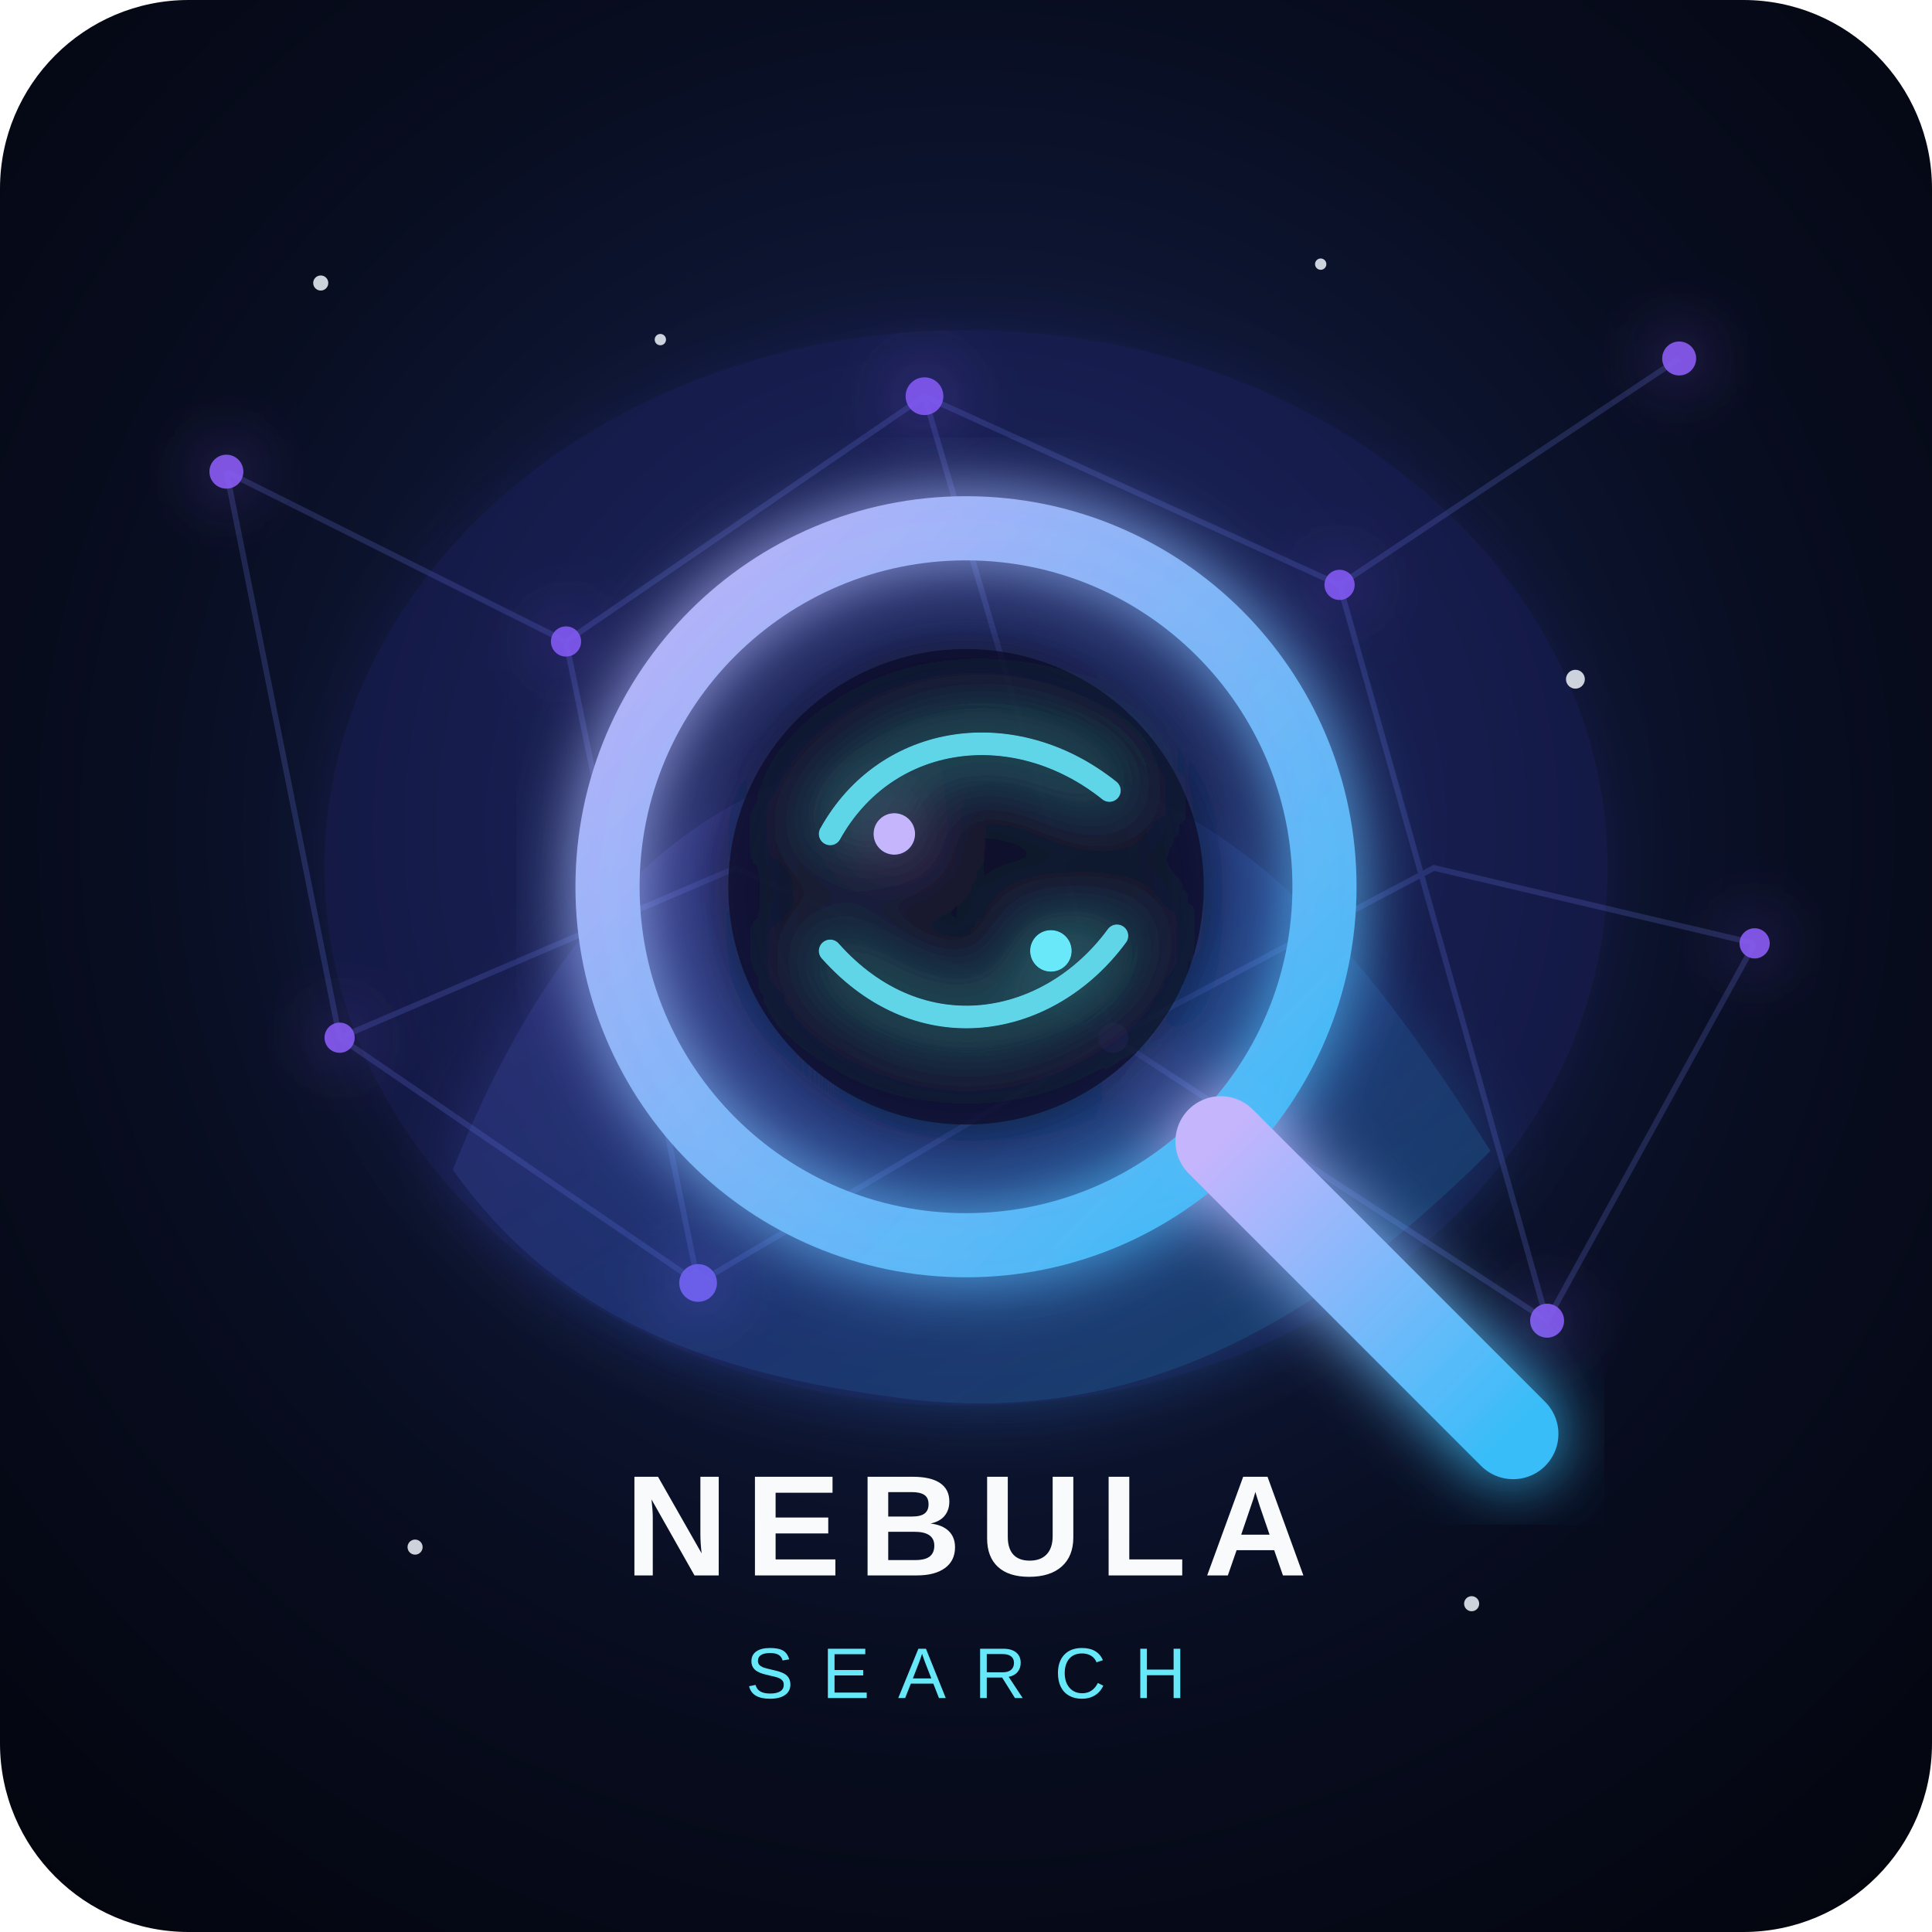
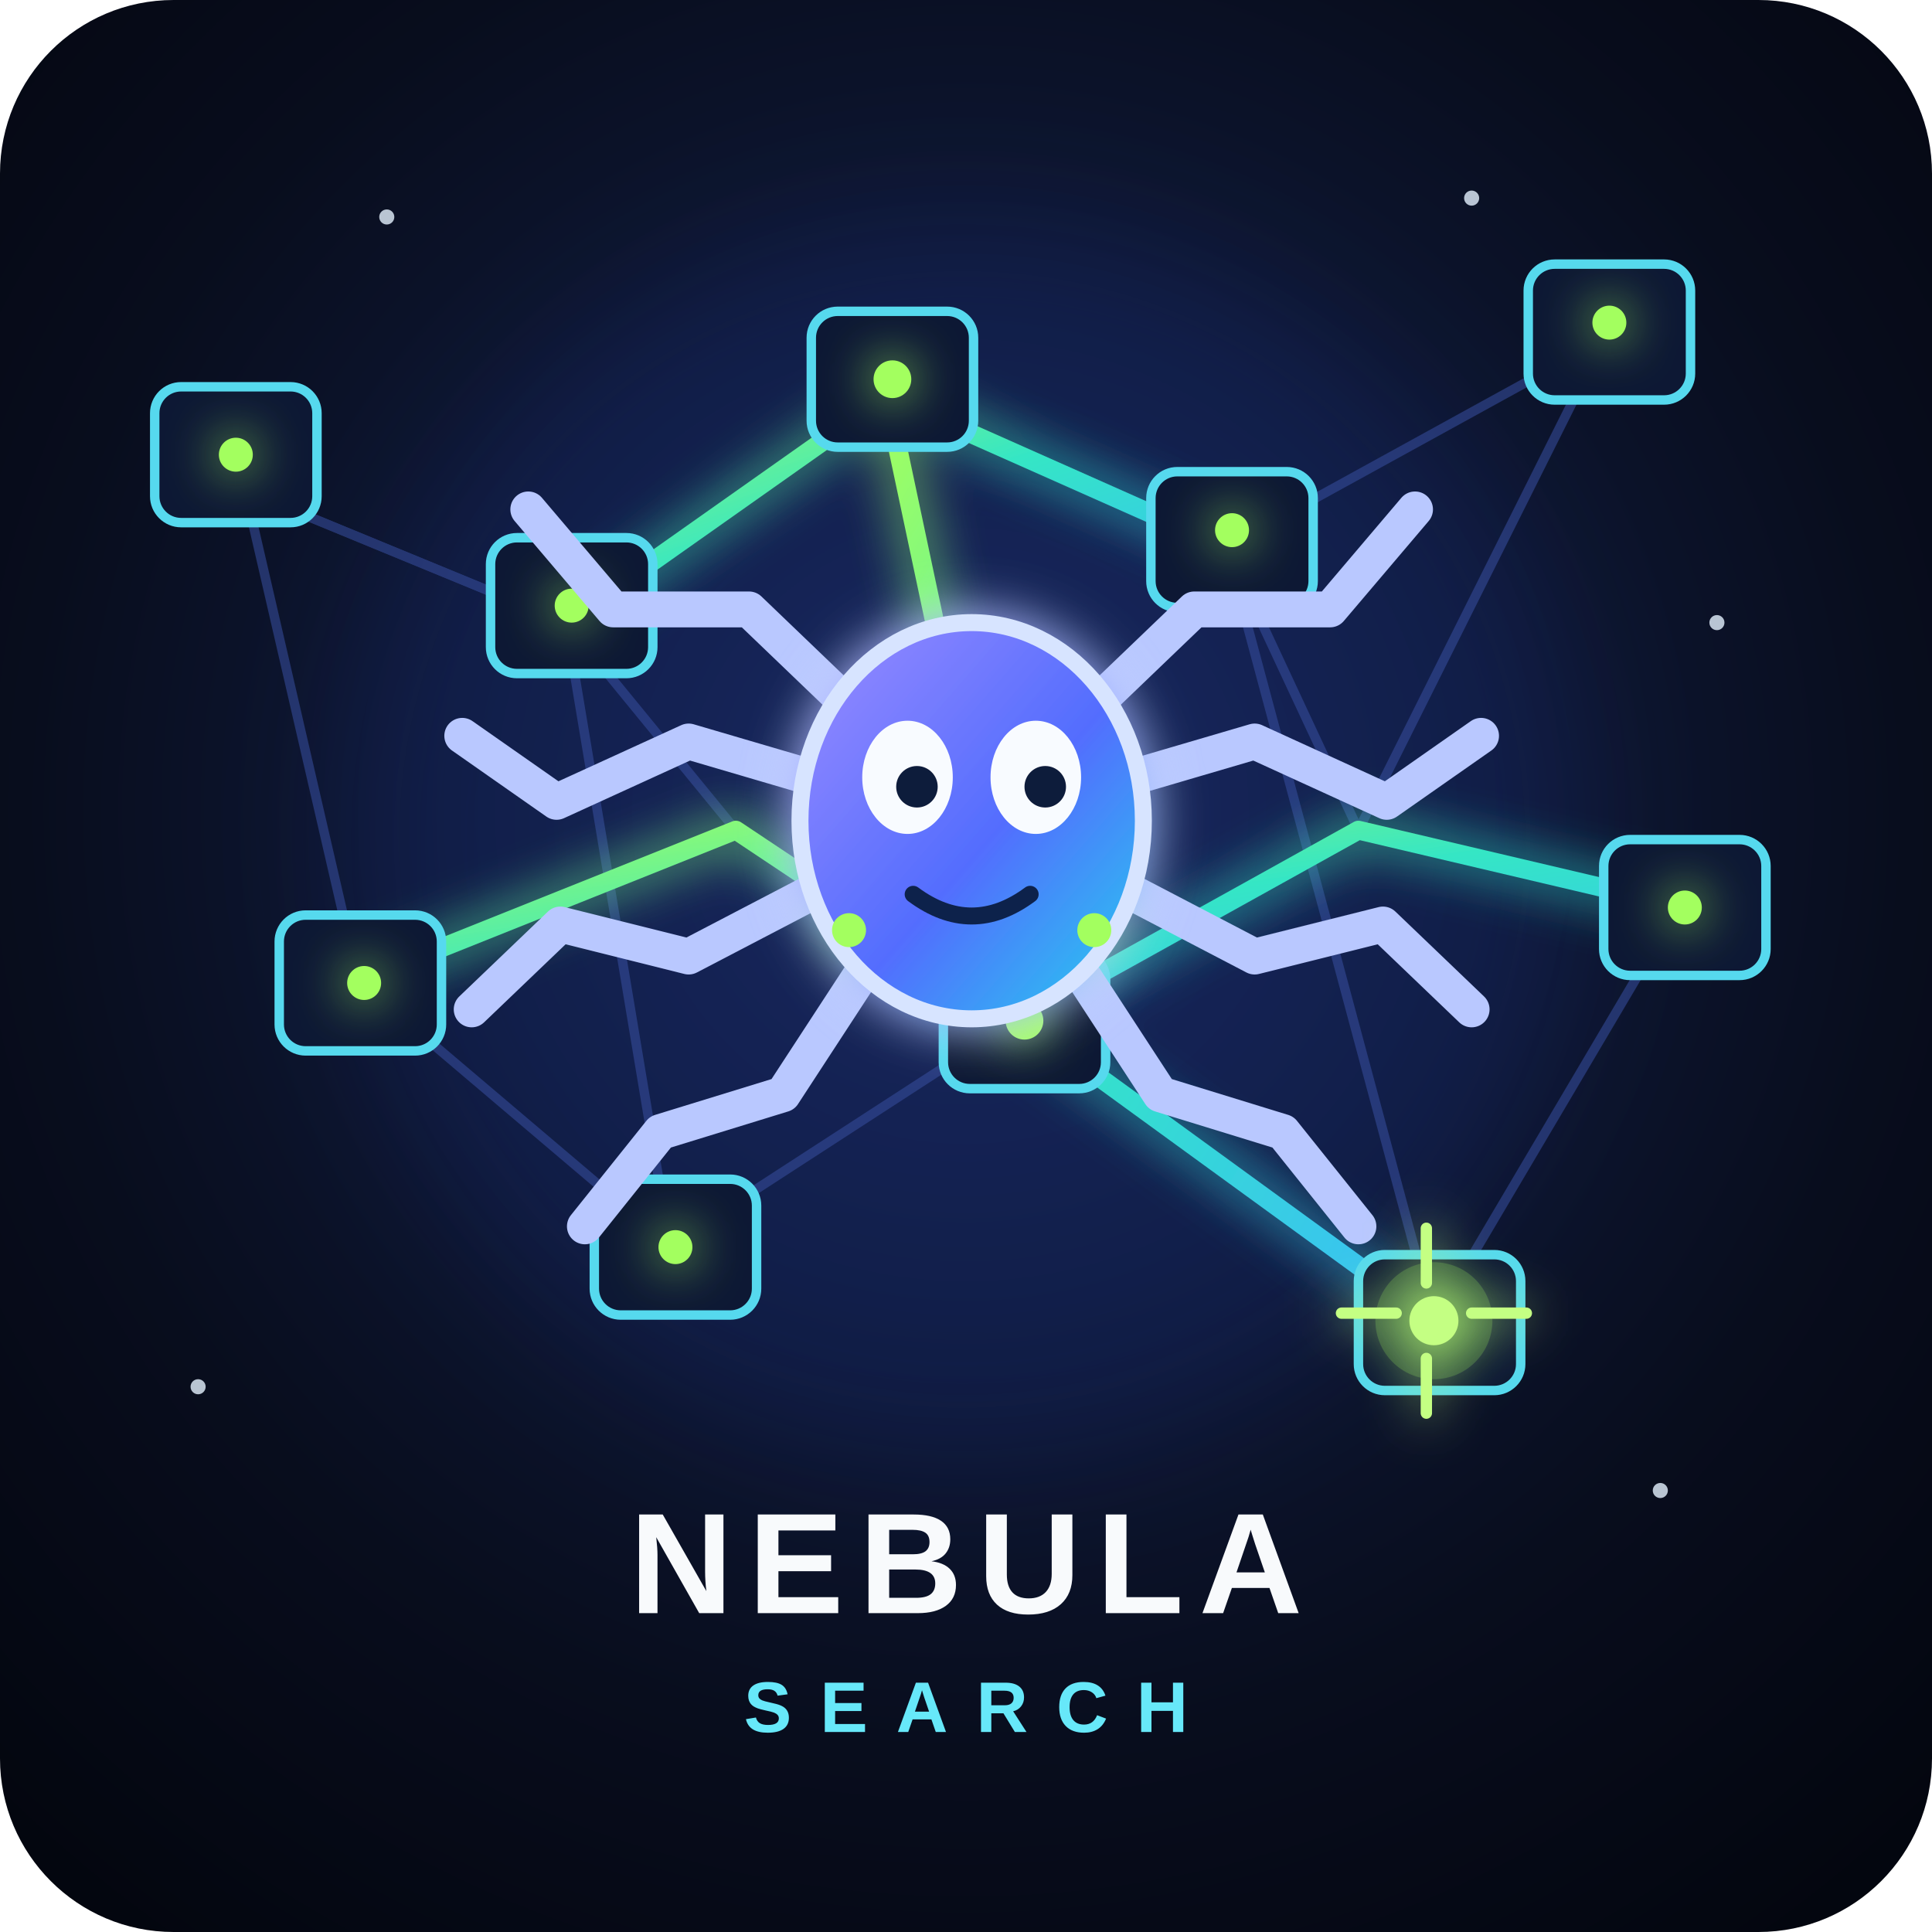
<svg xmlns="http://www.w3.org/2000/svg" width="1024" height="1024" viewBox="0 0 1024 1024">
  <defs>
-     <radialGradient id="bg" cx="50%" cy="43%" r="75%">
-       <stop offset="0" stop-color="#172554" />
-       <stop offset=".58" stop-color="#080d20" />
-       <stop offset="1" stop-color="#03050d" />
+     <radialGradient id="bg" cx="50%" cy="42%" r="78%">
+       <stop stop-color="#172554" />
+       <stop offset=".62" stop-color="#080d1d" />
+       <stop offset="1" stop-color="#02040b" />
    </radialGradient>
-     <linearGradient id="nebula" x1="0" y1="0" x2="1" y2="1">
-       <stop stop-color="#8b5cf6" />
-       <stop offset=".52" stop-color="#3b82f6" />
+     <linearGradient id="trace" x1="0" y1="0" x2="1" y2="1">
+       <stop stop-color="#a3ff5f" />
+       <stop offset=".48" stop-color="#35e6c5" />
+       <stop offset="1" stop-color="#38bdf8" />
+     </linearGradient>
+     <linearGradient id="body" x1="0" y1="0" x2="1" y2="1">
+       <stop stop-color="#9b8cff" />
+       <stop offset=".55" stop-color="#536dfe" />
      <stop offset="1" stop-color="#22d3ee" />
    </linearGradient>
-     <linearGradient id="glass" x1="0" y1="0" x2="1" y2="1">
-       <stop stop-color="#c4b5fd" />
-       <stop offset="1" stop-color="#38bdf8" />
-     </linearGradient>
-     <filter id="glow">
-       <feGaussianBlur stdDeviation="18" result="b" />
+     <filter id="glow" x="-60%" y="-60%" width="220%" height="220%">
+       <feGaussianBlur stdDeviation="13" result="b" />
      <feMerge>
        <feMergeNode in="b" />
        <feMergeNode in="SourceGraphic" />
      </feMerge>
    </filter>
-     <clipPath id="round">
-       <rect width="1024" height="1024" rx="100" />
+     <filter id="soft">
+       <feGaussianBlur stdDeviation="32" />
+     </filter>
+     <clipPath id="clip">
+       <rect width="1024" height="1024" rx="92" />
    </clipPath>
  </defs>
-   <g clip-path="url(#round)">
+   <g clip-path="url(#clip)">
    <rect width="1024" height="1024" fill="url(#bg)" />
-     <g opacity=".24" stroke="#6474d8" stroke-width="3" fill="none">
-       <path d="M120 250L300 340L490 210L710 310L890 190M120 250L180 550L370 680L590 550L820 700L930 500M300 340L370 680M490 210L590 550M710 310L820 700M180 550L390 460L590 550L760 460L930 500" />
+     <circle cx="510" cy="445" r="330" fill="#2446c7" opacity=".13" filter="url(#soft)" />
+     <g fill="none" stroke="#354b9b" stroke-width="5" opacity=".58" stroke-linecap="round" stroke-linejoin="round">
+       <path d="M130 260L300 330L470 210L650 290L850 180M130 260L190 520L355 660L540 540L760 700L890 480" />
+       <path d="M300 330L355 660M470 210L540 540M650 290L760 700M190 520L390 440L540 540L720 440L890 480" />
+       <path d="M130 260L300 330L390 440M650 290L720 440L850 180" />
    </g>
-     <g fill="#8b5cf6" opacity=".9" filter="url(#glow)">
-       <circle cx="120" cy="250" r="9" />
-       <circle cx="300" cy="340" r="8" />
-       <circle cx="490" cy="210" r="10" />
-       <circle cx="710" cy="310" r="8" />
-       <circle cx="890" cy="190" r="9" />
-       <circle cx="180" cy="550" r="8" />
-       <circle cx="370" cy="680" r="10" />
-       <circle cx="590" cy="550" r="8" />
-       <circle cx="820" cy="700" r="9" />
-       <circle cx="930" cy="500" r="8" />
+     <g fill="none" stroke="url(#trace)" stroke-width="10" stroke-linecap="round" stroke-linejoin="round" filter="url(#glow)">
+       <path d="M190 520L390 440L540 540L720 440L890 480" />
+       <path d="M470 210L540 540L760 700" />
+       <path d="M300 330L470 210L650 290" />
    </g>
-     <ellipse cx="512" cy="460" rx="340" ry="285" fill="#4f46e5" opacity=".13" filter="url(#glow)" />
-     <path d="M240 620C300 470 390 390 520 400C650 410 720 500 790 610C700 700 600 760 470 740C360 725 290 690 240 620Z" fill="url(#nebula)" opacity=".22" filter="url(#glow)" />
-     <g transform="translate(512 470)" filter="url(#glow)">
-       <circle r="190" fill="none" stroke="url(#glass)" stroke-width="34" opacity=".95" />
-       <path d="M135 135L290 290" stroke="url(#glass)" stroke-width="48" stroke-linecap="round" />
-       <circle r="126" fill="#0b1025" opacity=".75" />
-       <path d="M-72 -28C-42 -82 26 -91 76 -51M-72 34C-24 88 44 75 80 26" fill="none" stroke="#67e8f9" stroke-width="12" stroke-linecap="round" opacity=".9" />
-       <circle cx="-38" cy="-28" r="11" fill="#c4b5fd" />
-       <circle cx="45" cy="34" r="11" fill="#67e8f9" />
+     <g fill="#0d1834" stroke="#56d9ee" stroke-width="5">
+       <rect x="82" y="205" width="86" height="72" rx="14" />
+       <rect x="260" y="285" width="86" height="72" rx="14" />
+       <rect x="430" y="165" width="86" height="72" rx="14" />
+       <rect x="610" y="250" width="86" height="72" rx="14" />
+       <rect x="810" y="140" width="86" height="72" rx="14" />
+       <rect x="148" y="485" width="86" height="72" rx="14" />
+       <rect x="315" y="625" width="86" height="72" rx="14" />
+       <rect x="500" y="505" width="86" height="72" rx="14" />
+       <rect x="720" y="665" width="86" height="72" rx="14" />
+       <rect x="850" y="445" width="86" height="72" rx="14" />
    </g>
-     <g fill="#e2e8f0" opacity=".9">
-       <circle cx="170" cy="150" r="4" />
-       <circle cx="835" cy="360" r="5" />
-       <circle cx="220" cy="820" r="4" />
-       <circle cx="780" cy="850" r="4" />
-       <circle cx="700" cy="140" r="3" />
-       <circle cx="350" cy="180" r="3" />
+     <g fill="#a3ff5f" filter="url(#glow)">
+       <circle cx="125" cy="241" r="9" />
+       <circle cx="303" cy="321" r="9" />
+       <circle cx="473" cy="201" r="10" />
+       <circle cx="653" cy="281" r="9" />
+       <circle cx="853" cy="171" r="9" />
+       <circle cx="193" cy="521" r="9" />
+       <circle cx="358" cy="661" r="9" />
+       <circle cx="543" cy="541" r="10" />
+       <circle cx="763" cy="701" r="9" />
+       <circle cx="893" cy="481" r="9" />
    </g>
-     <text x="512" y="835" text-anchor="middle" font-family="Arial,sans-serif" font-size="76" font-weight="700" letter-spacing="9" fill="#f8fafc">NEBULA</text>
-     <text x="512" y="900" text-anchor="middle" font-family="Arial,sans-serif" font-size="38" font-weight="500" letter-spacing="15" fill="#67e8f9">SEARCH</text>
+     <g transform="translate(515 435)" stroke="#b9c8ff" stroke-width="19" stroke-linecap="round" stroke-linejoin="round" fill="none">
+       <path d="M-45 -42L-118 -112L-190 -112L-235 -165" />
+       <path d="M-58 -15L-150 -42L-220 -10L-270 -45" />
+       <path d="M-58 24L-150 72L-218 55L-265 100" />
+       <path d="M-38 50L-100 145L-165 165L-205 215" />
+       <path d="M45 -42L118 -112L190 -112L235 -165" />
+       <path d="M58 -15L150 -42L220 -10L270 -45" />
+       <path d="M58 24L150 72L218 55L265 100" />
+       <path d="M38 50L100 145L165 165L205 215" />
+     </g>
+     <g transform="translate(515 435)" filter="url(#glow)">
+       <ellipse cy="0" rx="91" ry="105" fill="url(#body)" stroke="#d7e4ff" stroke-width="9" />
+       <ellipse cx="-34" cy="-23" rx="24" ry="30" fill="#f8fbff" />
+       <ellipse cx="34" cy="-23" rx="24" ry="30" fill="#f8fbff" />
+       <circle cx="-29" cy="-18" r="11" fill="#101a3b" />
+       <circle cx="39" cy="-18" r="11" fill="#101a3b" />
+       <path d="M-31 39Q0 62 31 39" fill="none" stroke="#10224b" stroke-width="9" stroke-linecap="round" />
+       <circle cx="-65" cy="58" r="9" fill="#a3ff5f" />
+       <circle cx="65" cy="58" r="9" fill="#a3ff5f" />
+     </g>
+     <g transform="translate(760 700)" filter="url(#glow)">
+       <circle r="31" fill="#a3ff5f" opacity=".2" />
+       <circle r="13" fill="#c4ff83" />
+       <path d="M-4 -49L-4 -20M-4 20L-4 49M-49 -4L-20 -4M20 -4L49 -4" stroke="#c4ff83" stroke-width="6" stroke-linecap="round" />
+     </g>
+     <g fill="#e5f2ff" opacity=".8">
+       <circle cx="205" cy="115" r="4" />
+       <circle cx="780" cy="105" r="4" />
+       <circle cx="910" cy="330" r="4" />
+       <circle cx="105" cy="735" r="4" />
+       <circle cx="880" cy="790" r="4" />
+     </g>
+     <text x="512" y="855" text-anchor="middle" font-family="Arial,sans-serif" font-size="76" font-weight="800" letter-spacing="8" fill="#f8fafc">NEBULA</text>
+     <text x="512" y="918" text-anchor="middle" font-family="Arial,sans-serif" font-size="38" font-weight="600" letter-spacing="15" fill="#67e8f9">SEARCH</text>
  </g>
</svg>
